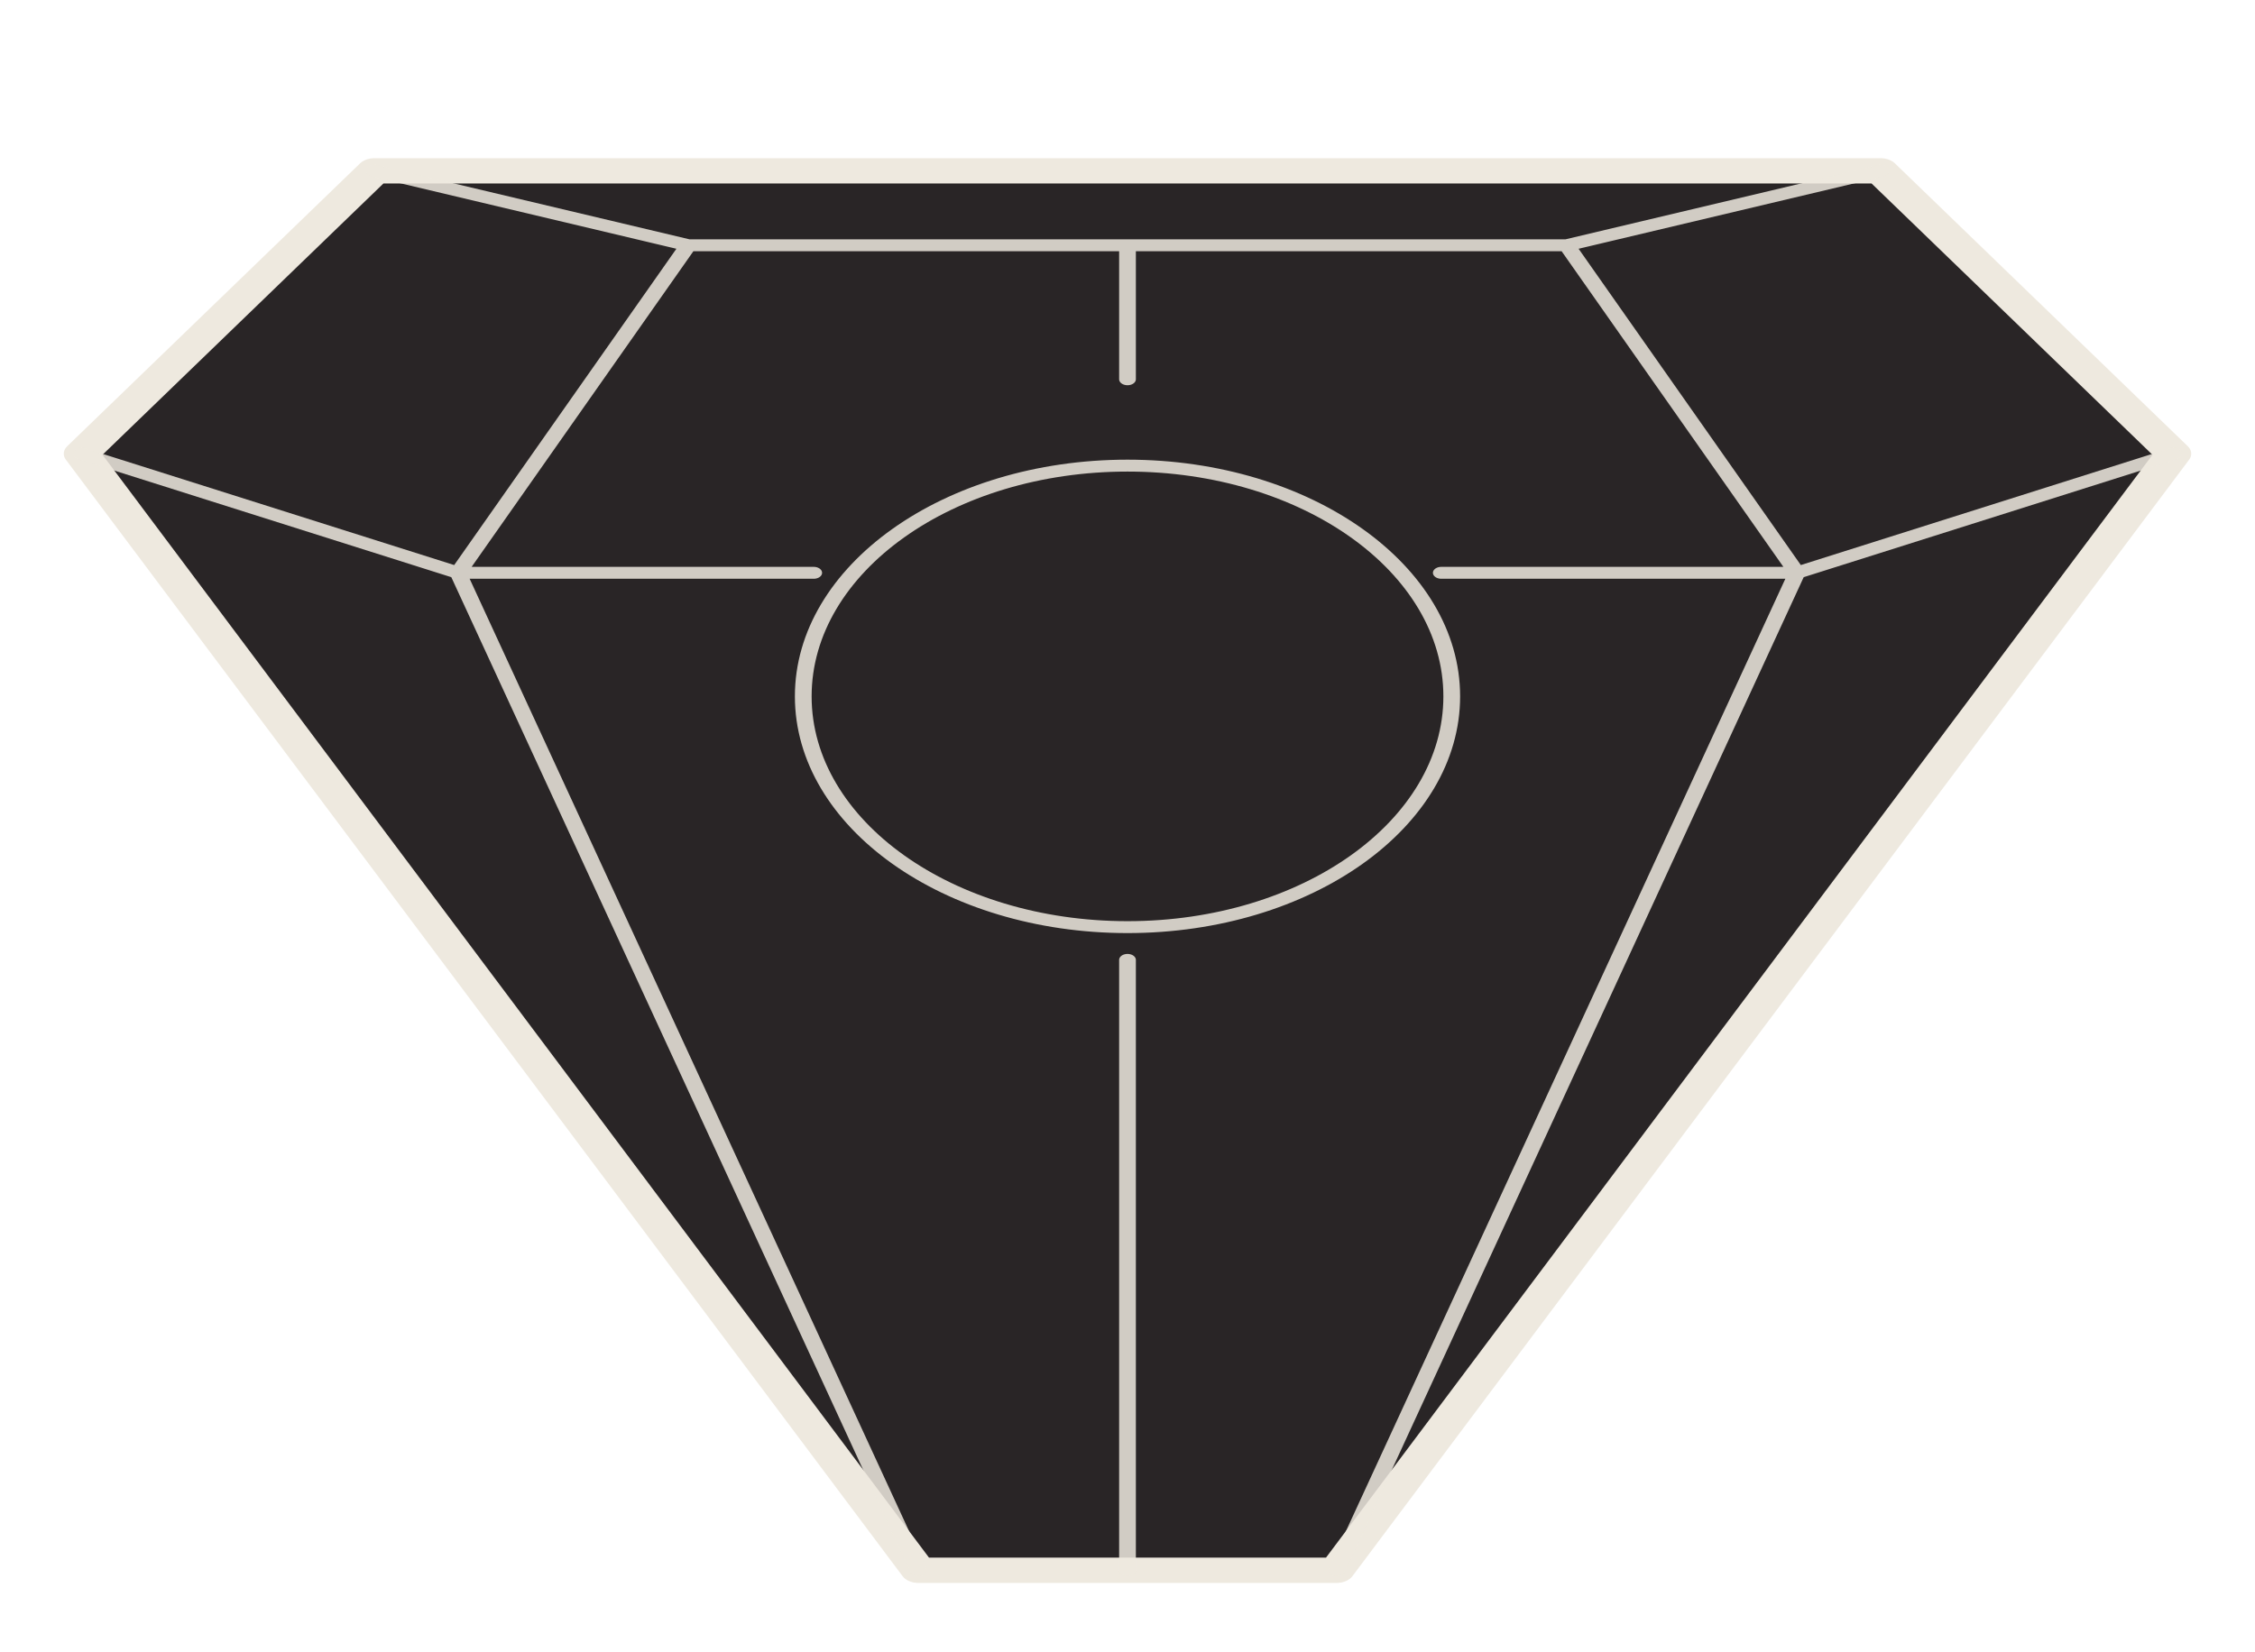
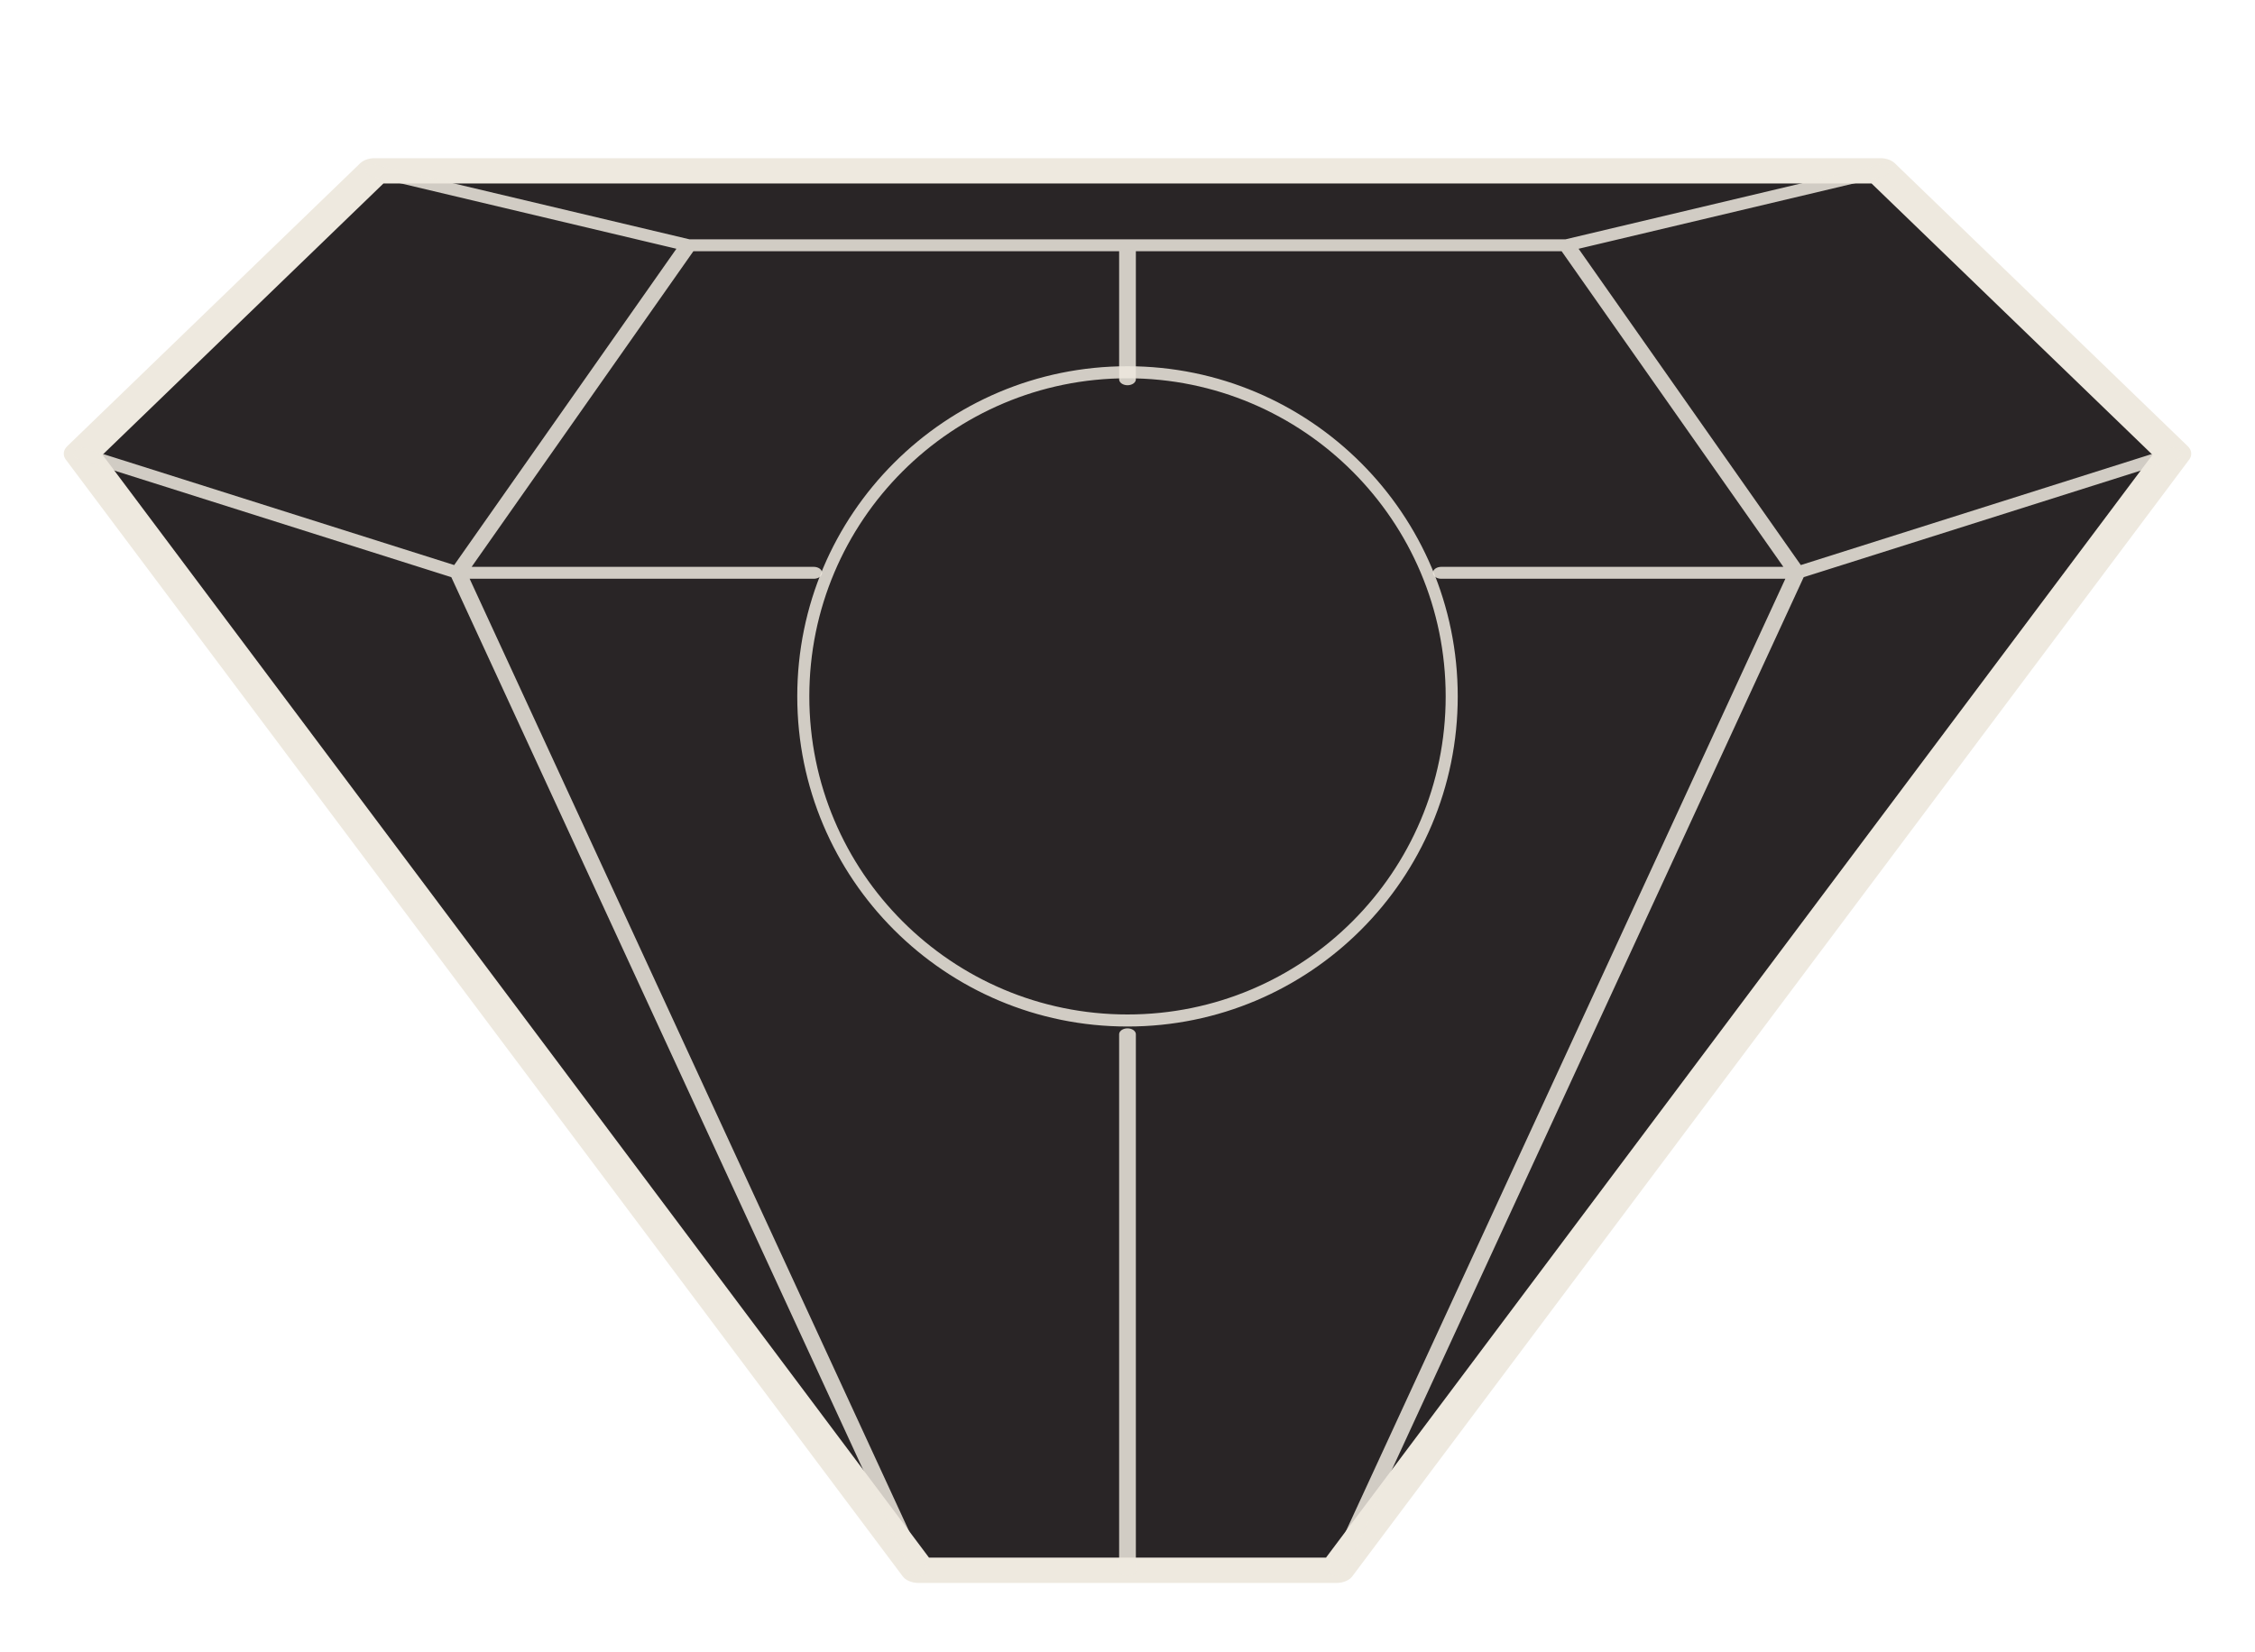
<svg xmlns="http://www.w3.org/2000/svg" width="318mm" height="233mm" viewBox="0 0 31.8 23.3" role="img" aria-label="Diamanten, svart, smal kant">
-   <g transform="translate(1.15 1.15) scale(29.5 21)" stroke-linejoin="round" stroke-linecap="round">
-     <path d="M .14 .06 L .86 .06 L 1 .25 L .60 1 L .40 1 L 0 .25 Z" fill="#292526" stroke="#eee9df" stroke-width=".017" />
-     <g fill="none" stroke="#eee9df" stroke-width=".008" opacity=".85">
-       <path d="M .14 .06 L .29 .11 L .5 .11 L .71 .11 L .86 .06 M 0 .25 L .18 .33 L .29 .11 M .18 .33 H .35 M .65 .33 H .82 L 1 .25 M .71 .11 L .82 .33 M .18 .33 L .40 1 M .82 .33 L .60 1 M .50 .11 V .20 M .50 .59 V 1" />
-       <circle cx=".5" cy=".413" r=".155" />
+   <g transform="translate(1.15 1.15)" stroke-linejoin="round" stroke-linecap="round">
+     <g transform="scale(29.5 21)">
+       <path d="M .14 .06 L .86 .06 L 1 .25 L .60 1 L .40 1 L 0 .25 Z" fill="#292526" stroke="#eee9df" stroke-width=".017" />
+       <path d="M .14 .06 L .29 .11 L .5 .11 L .71 .11 L .86 .06 M 0 .25 L .18 .33 L .29 .11 M .18 .33 H .35 M .65 .33 H .82 L 1 .25 M .71 .11 L .82 .33 M .18 .33 L .40 1 M .82 .33 L .60 1 M .50 .11 V .20 M .50 .64 V 1" fill="none" stroke="#eee9df" stroke-width=".008" opacity=".85" />
    </g>
+     <circle cx="14.75" cy="8.673" r="4.572" fill="none" stroke="#eee9df" stroke-width=".17" opacity=".85" />
  </g>
</svg>
